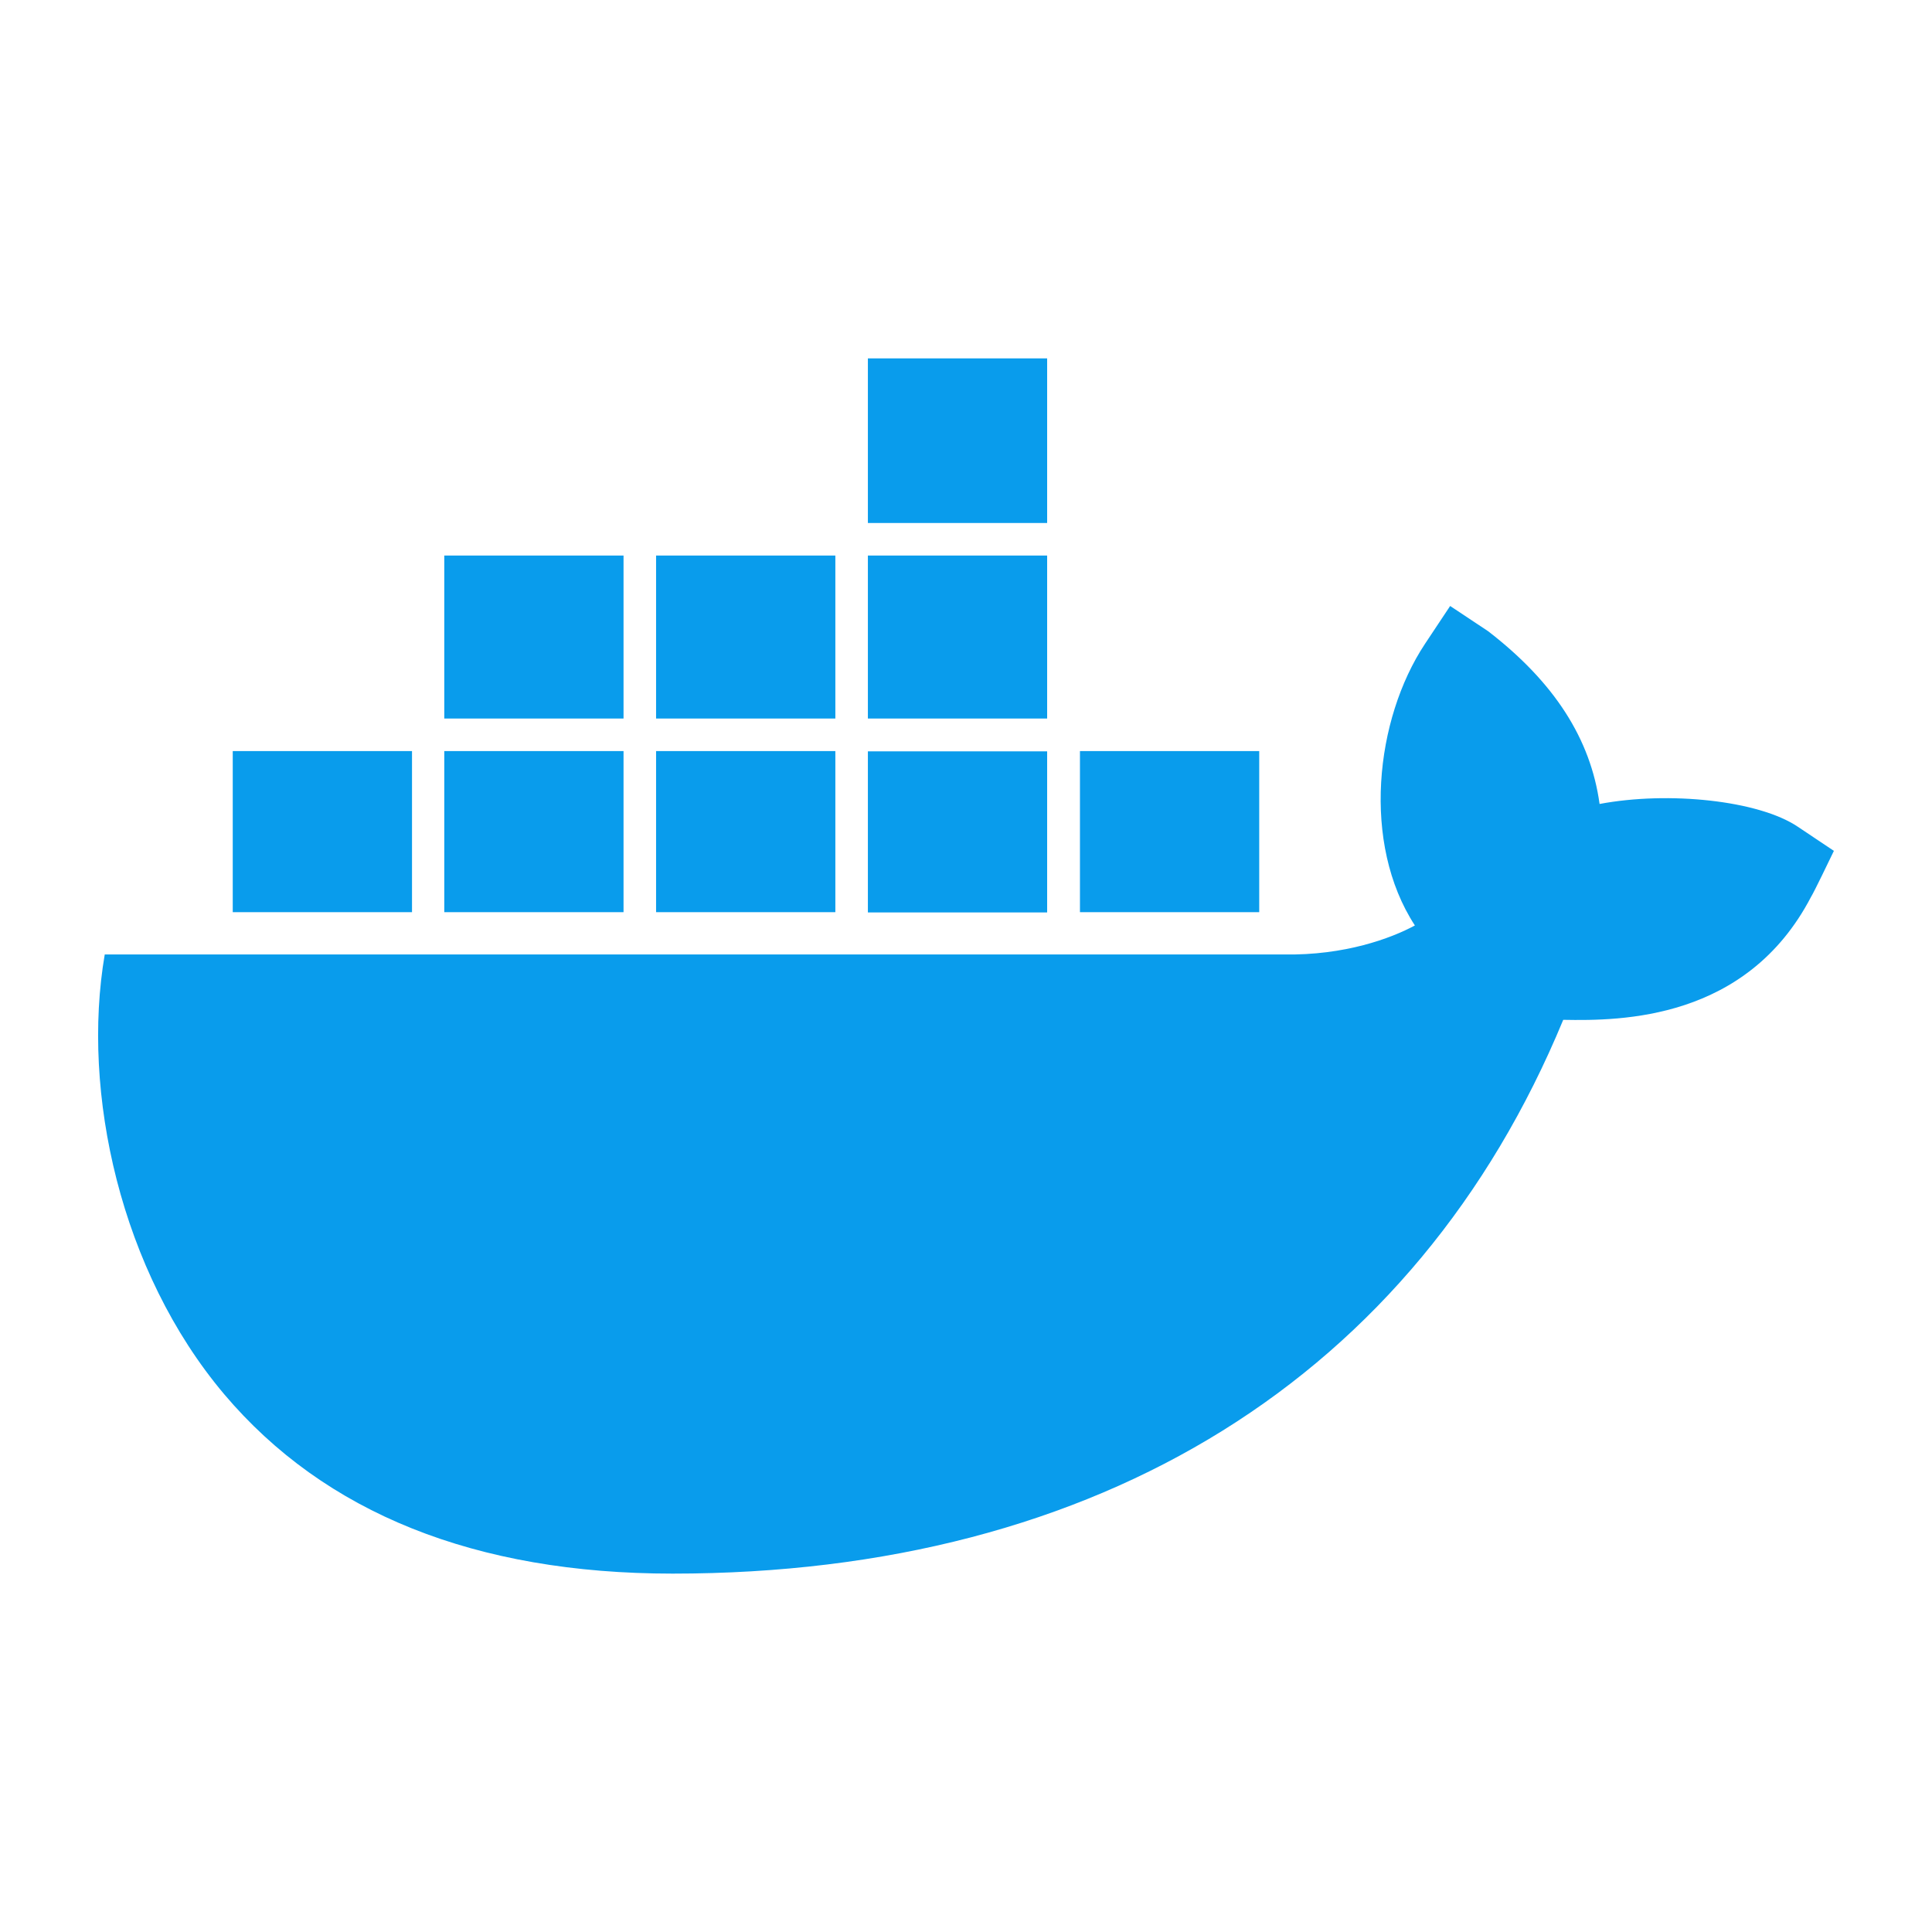
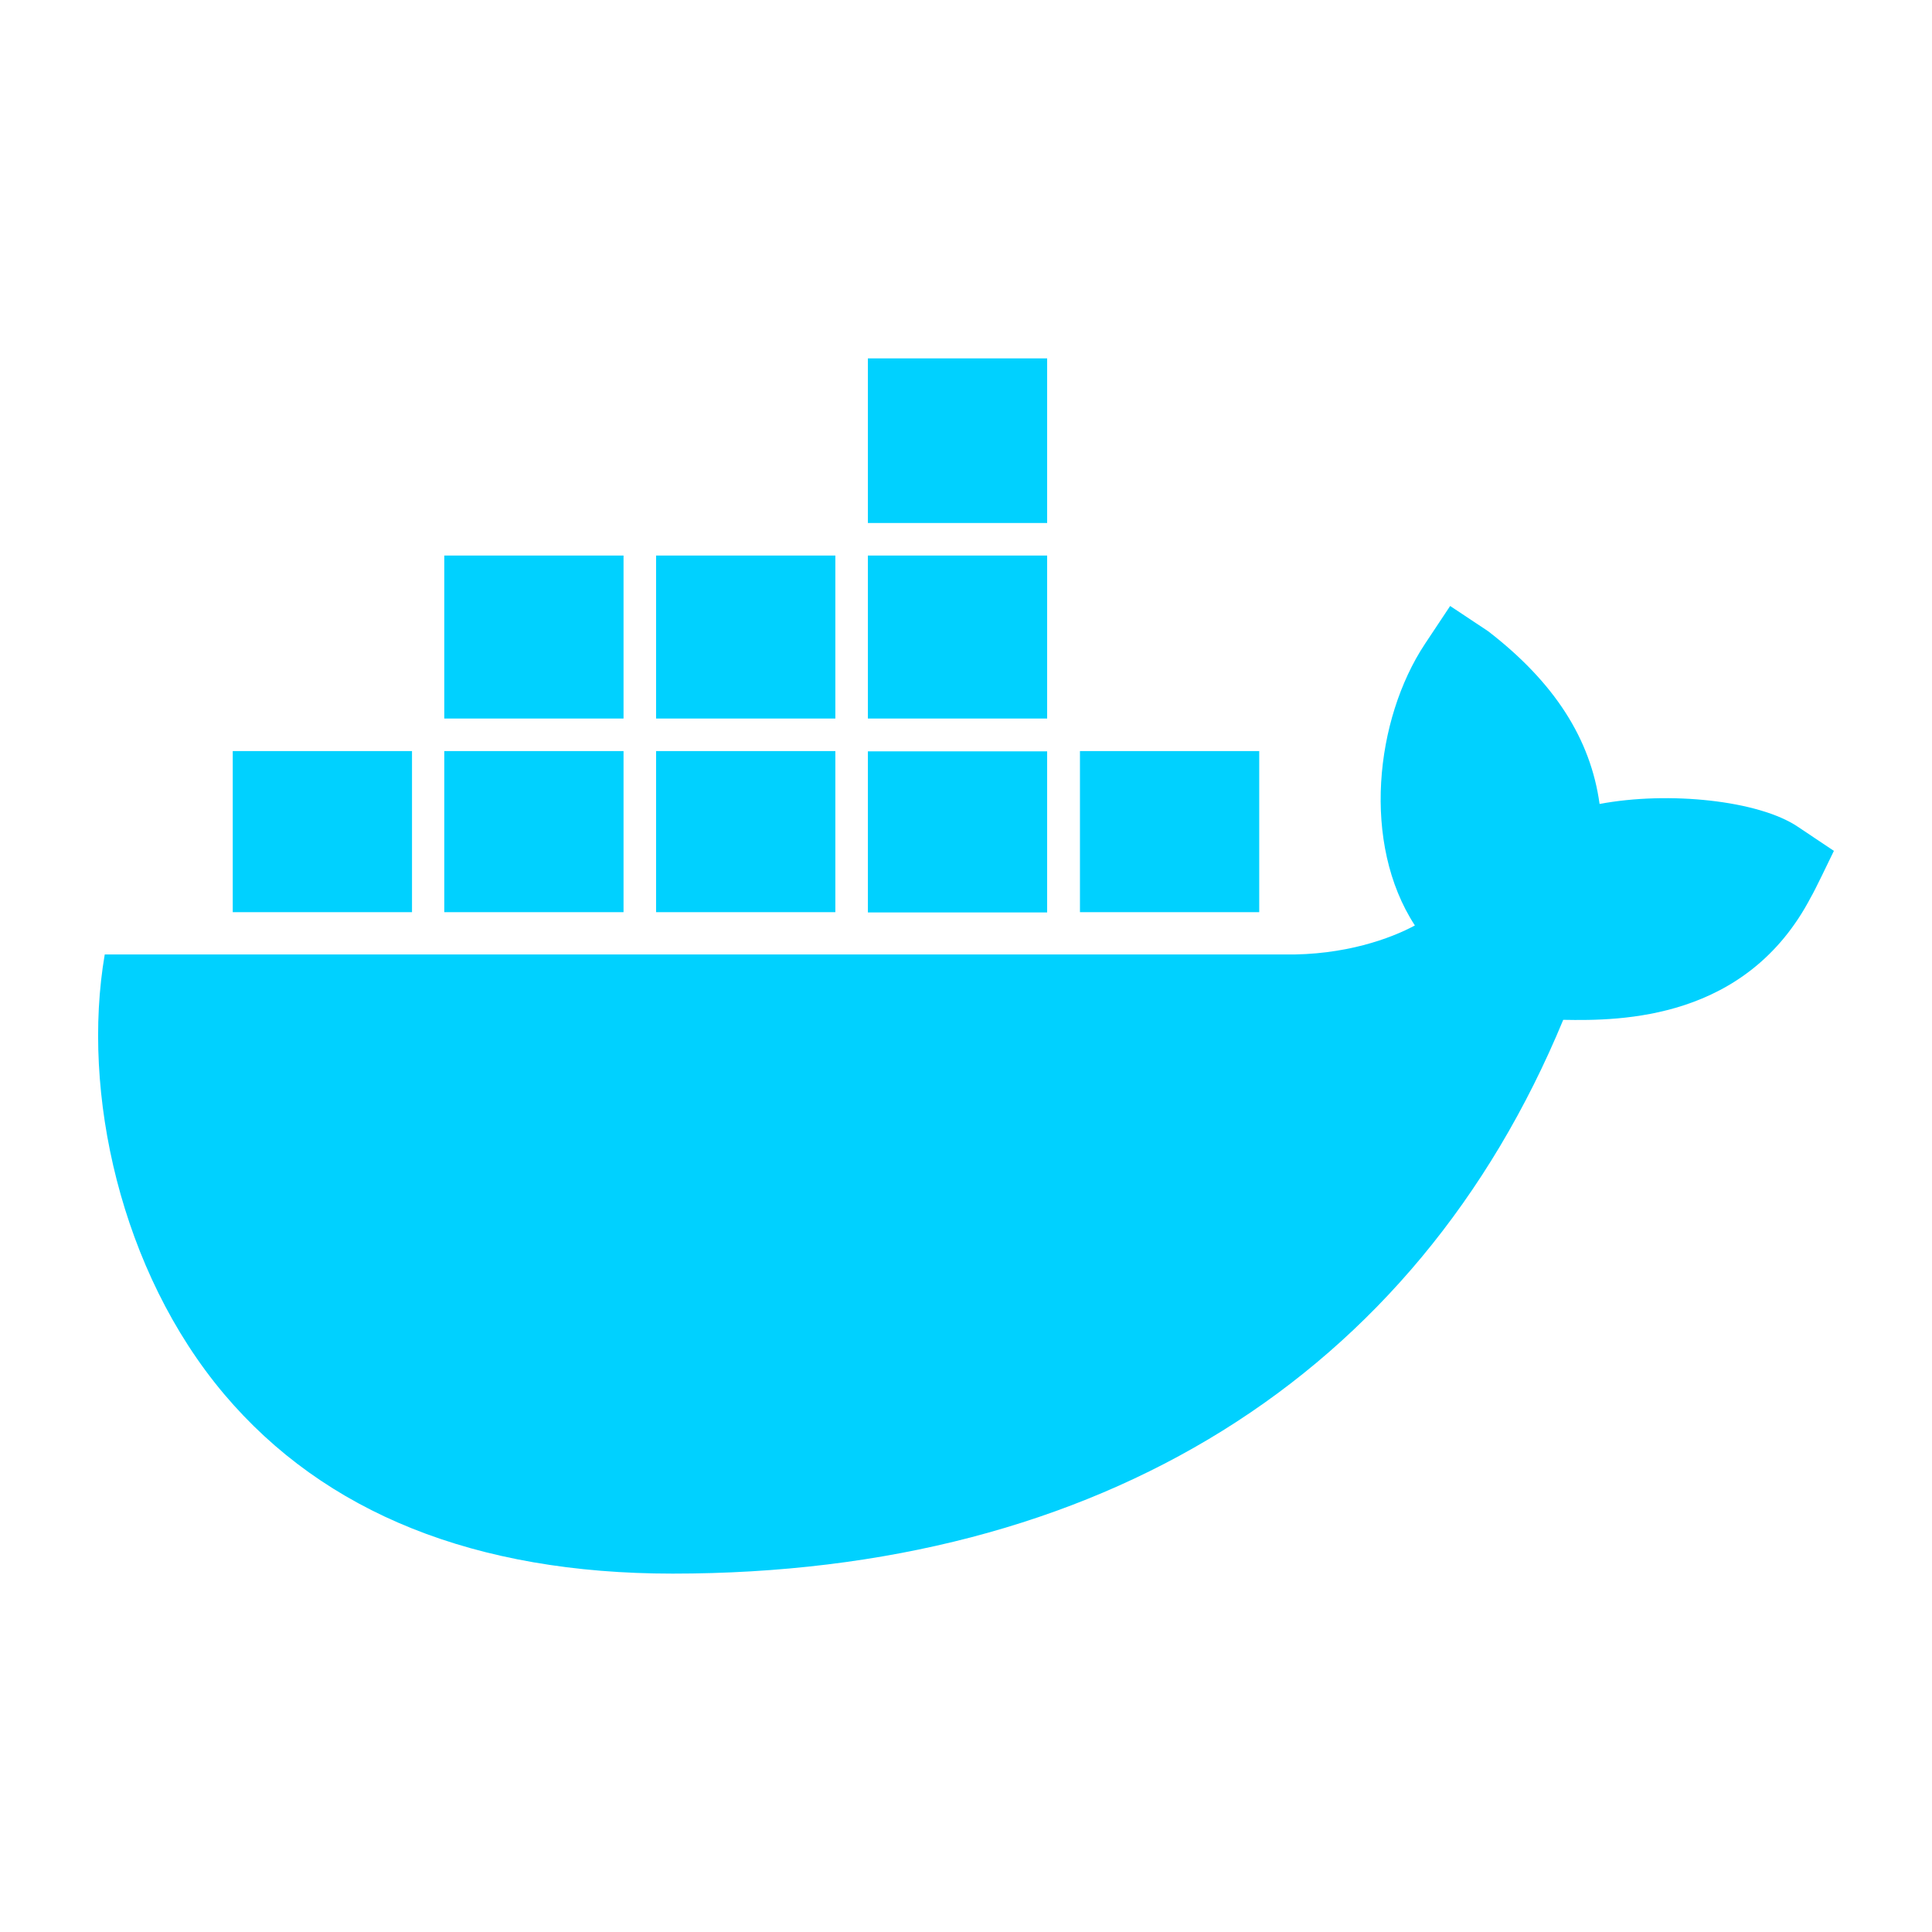
<svg xmlns="http://www.w3.org/2000/svg" viewBox="0 0 512 512">
  <defs>
    <style>
      @keyframes second-floor-ani {
        0%, 10% {
          transform: translateX(-55px)
        }
        35%, 55% {
          transform: translateX(55px)
        }
        80%, 100% {
          transform: translateX(-55px)
        }
      }
      @keyframes third-floor-ani {
        0%, 10% {
          transform: translateX(-167px)
        }
        45.5%, 55% {
          transform: translateX(55px)
        }
        90%, 100% {
          transform: translateX(-167px)
        }
      }
      @keyframes whale-ani {
        0% {
          transform: rotate(-20deg)
        } 25%, 40% {
          transform: rotate(20deg)
        } 75%, 100% {
          transform: rotate(-20deg)
        }
      }
      #docker-icon {
        animation: whale-ani 5s ease-in infinite;
        transform-origin: 50% 50%;
      }
      .docker {
-         fill: #099CEC
+         fill: #00d1ff
      }
      .second-floor {
        animation: second-floor-ani 5s ease-in infinite;
      }
      .third-floor {
        animation: third-floor-ani 5s ease-in infinite;
      }
      
    </style>
  </defs>
  <g id="docker-icon">
    <g>
      <g class="third-floor">
        <rect class="docker" height="43.625" width="47.506" x="229.999" y="94.975" />
      </g>
      <g class="second-floor">
        <rect class="docker" height="43.193" width="47.505" x="117.738" y="147.225" />
        <rect class="docker" height="43.193" width="47.506" x="173.869" y="147.225" />
        <rect class="docker" height="43.193" width="47.506" x="229.999" y="147.225" />
      </g>
      <g>
        <rect class="docker" height="42.691" width="47.506" x="61.68" y="199.043" />
        <rect class="docker" height="42.691" width="47.505" x="117.738" y="199.043" />
        <rect class="docker" height="42.691" width="47.506" x="173.869" y="199.043" />
        <rect class="docker" height="42.69" width="47.506" x="229.999" y="199.115" />
        <rect class="docker" height="42.691" width="47.507" x="286.2" y="199.043" />
      </g>
    </g>
    <path class="docker" d="M476.441,219.095c-10.35-6.972-34.21-9.487-52.537-6.036 c-2.371-17.249-12.003-32.27-29.538-45.782l-10.062-6.685l-6.685,10.062c-13.225,19.98-16.817,52.896-2.658,74.602     c-6.252,3.377-18.545,7.978-34.786,7.689H27.757c-6.252,36.511,4.169,83.945,31.624,116.501     c26.663,31.551,66.623,47.579,118.872,47.579c113.124,0,196.851-52.104,236.021-146.76c15.381,0.288,48.584,0.073,65.618-32.483     c1.078-1.797,4.743-9.488,6.107-12.291L476.441,219.095z" />
  </g>
</svg>
